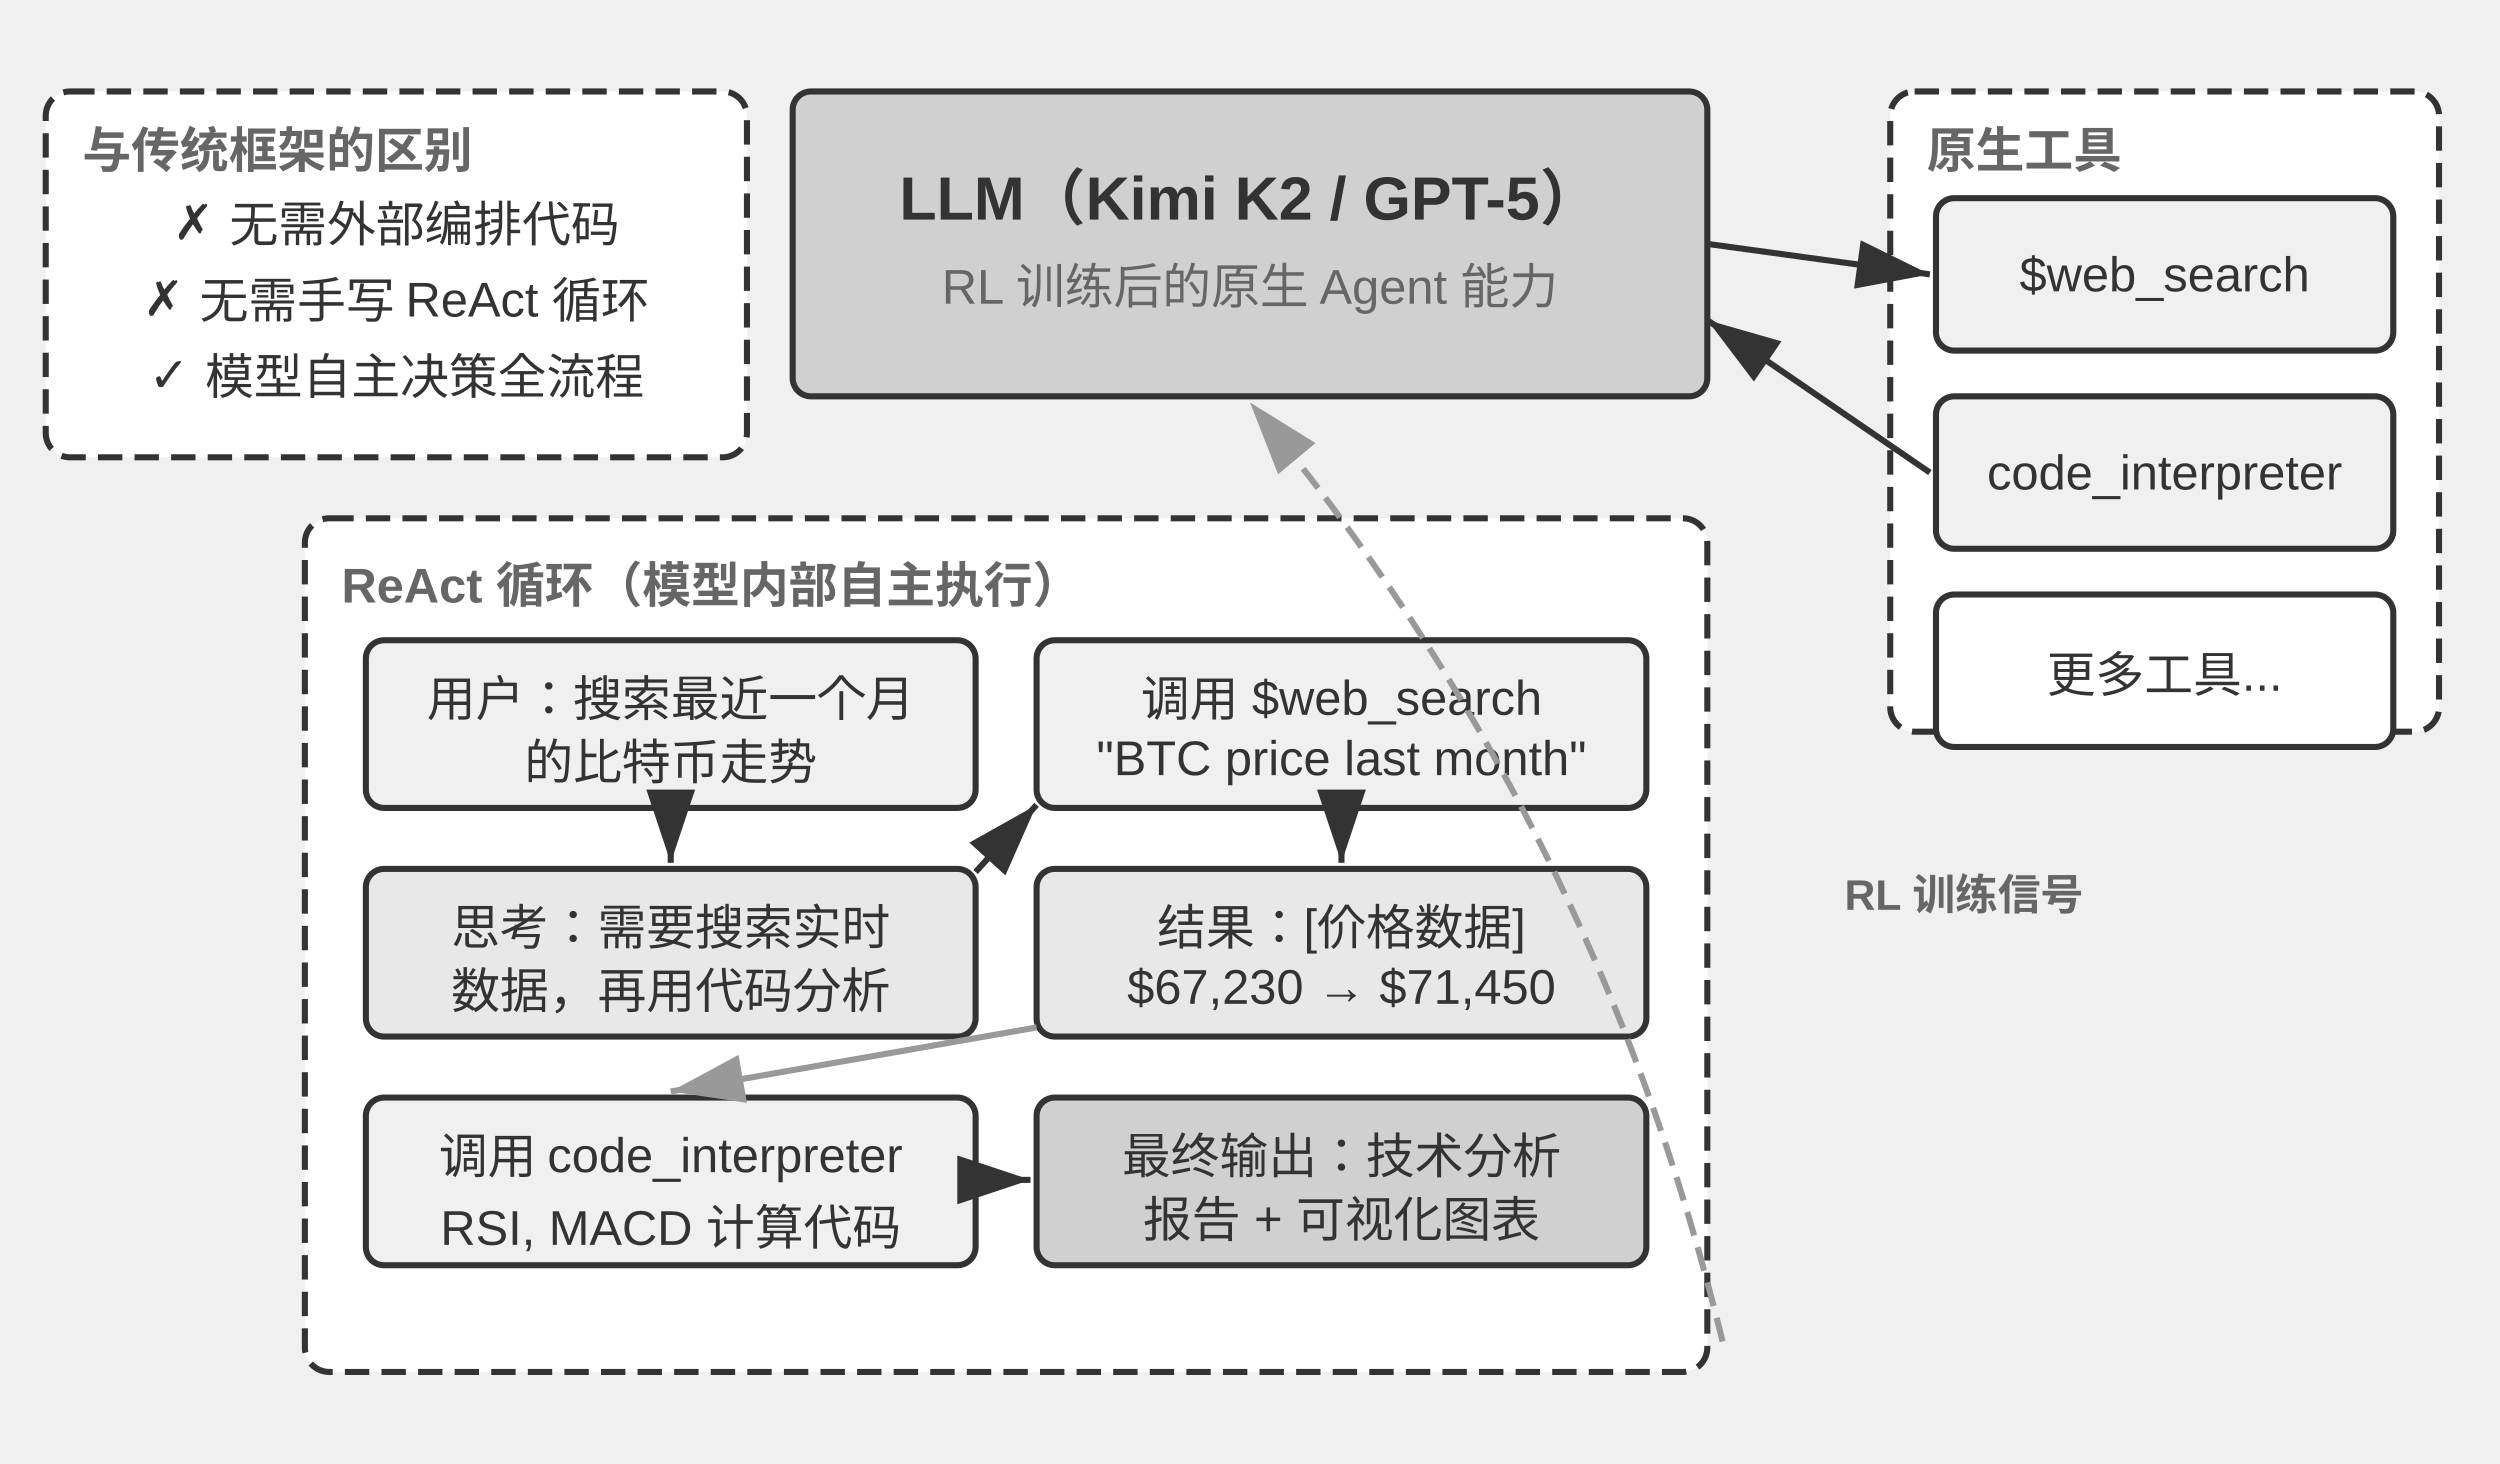
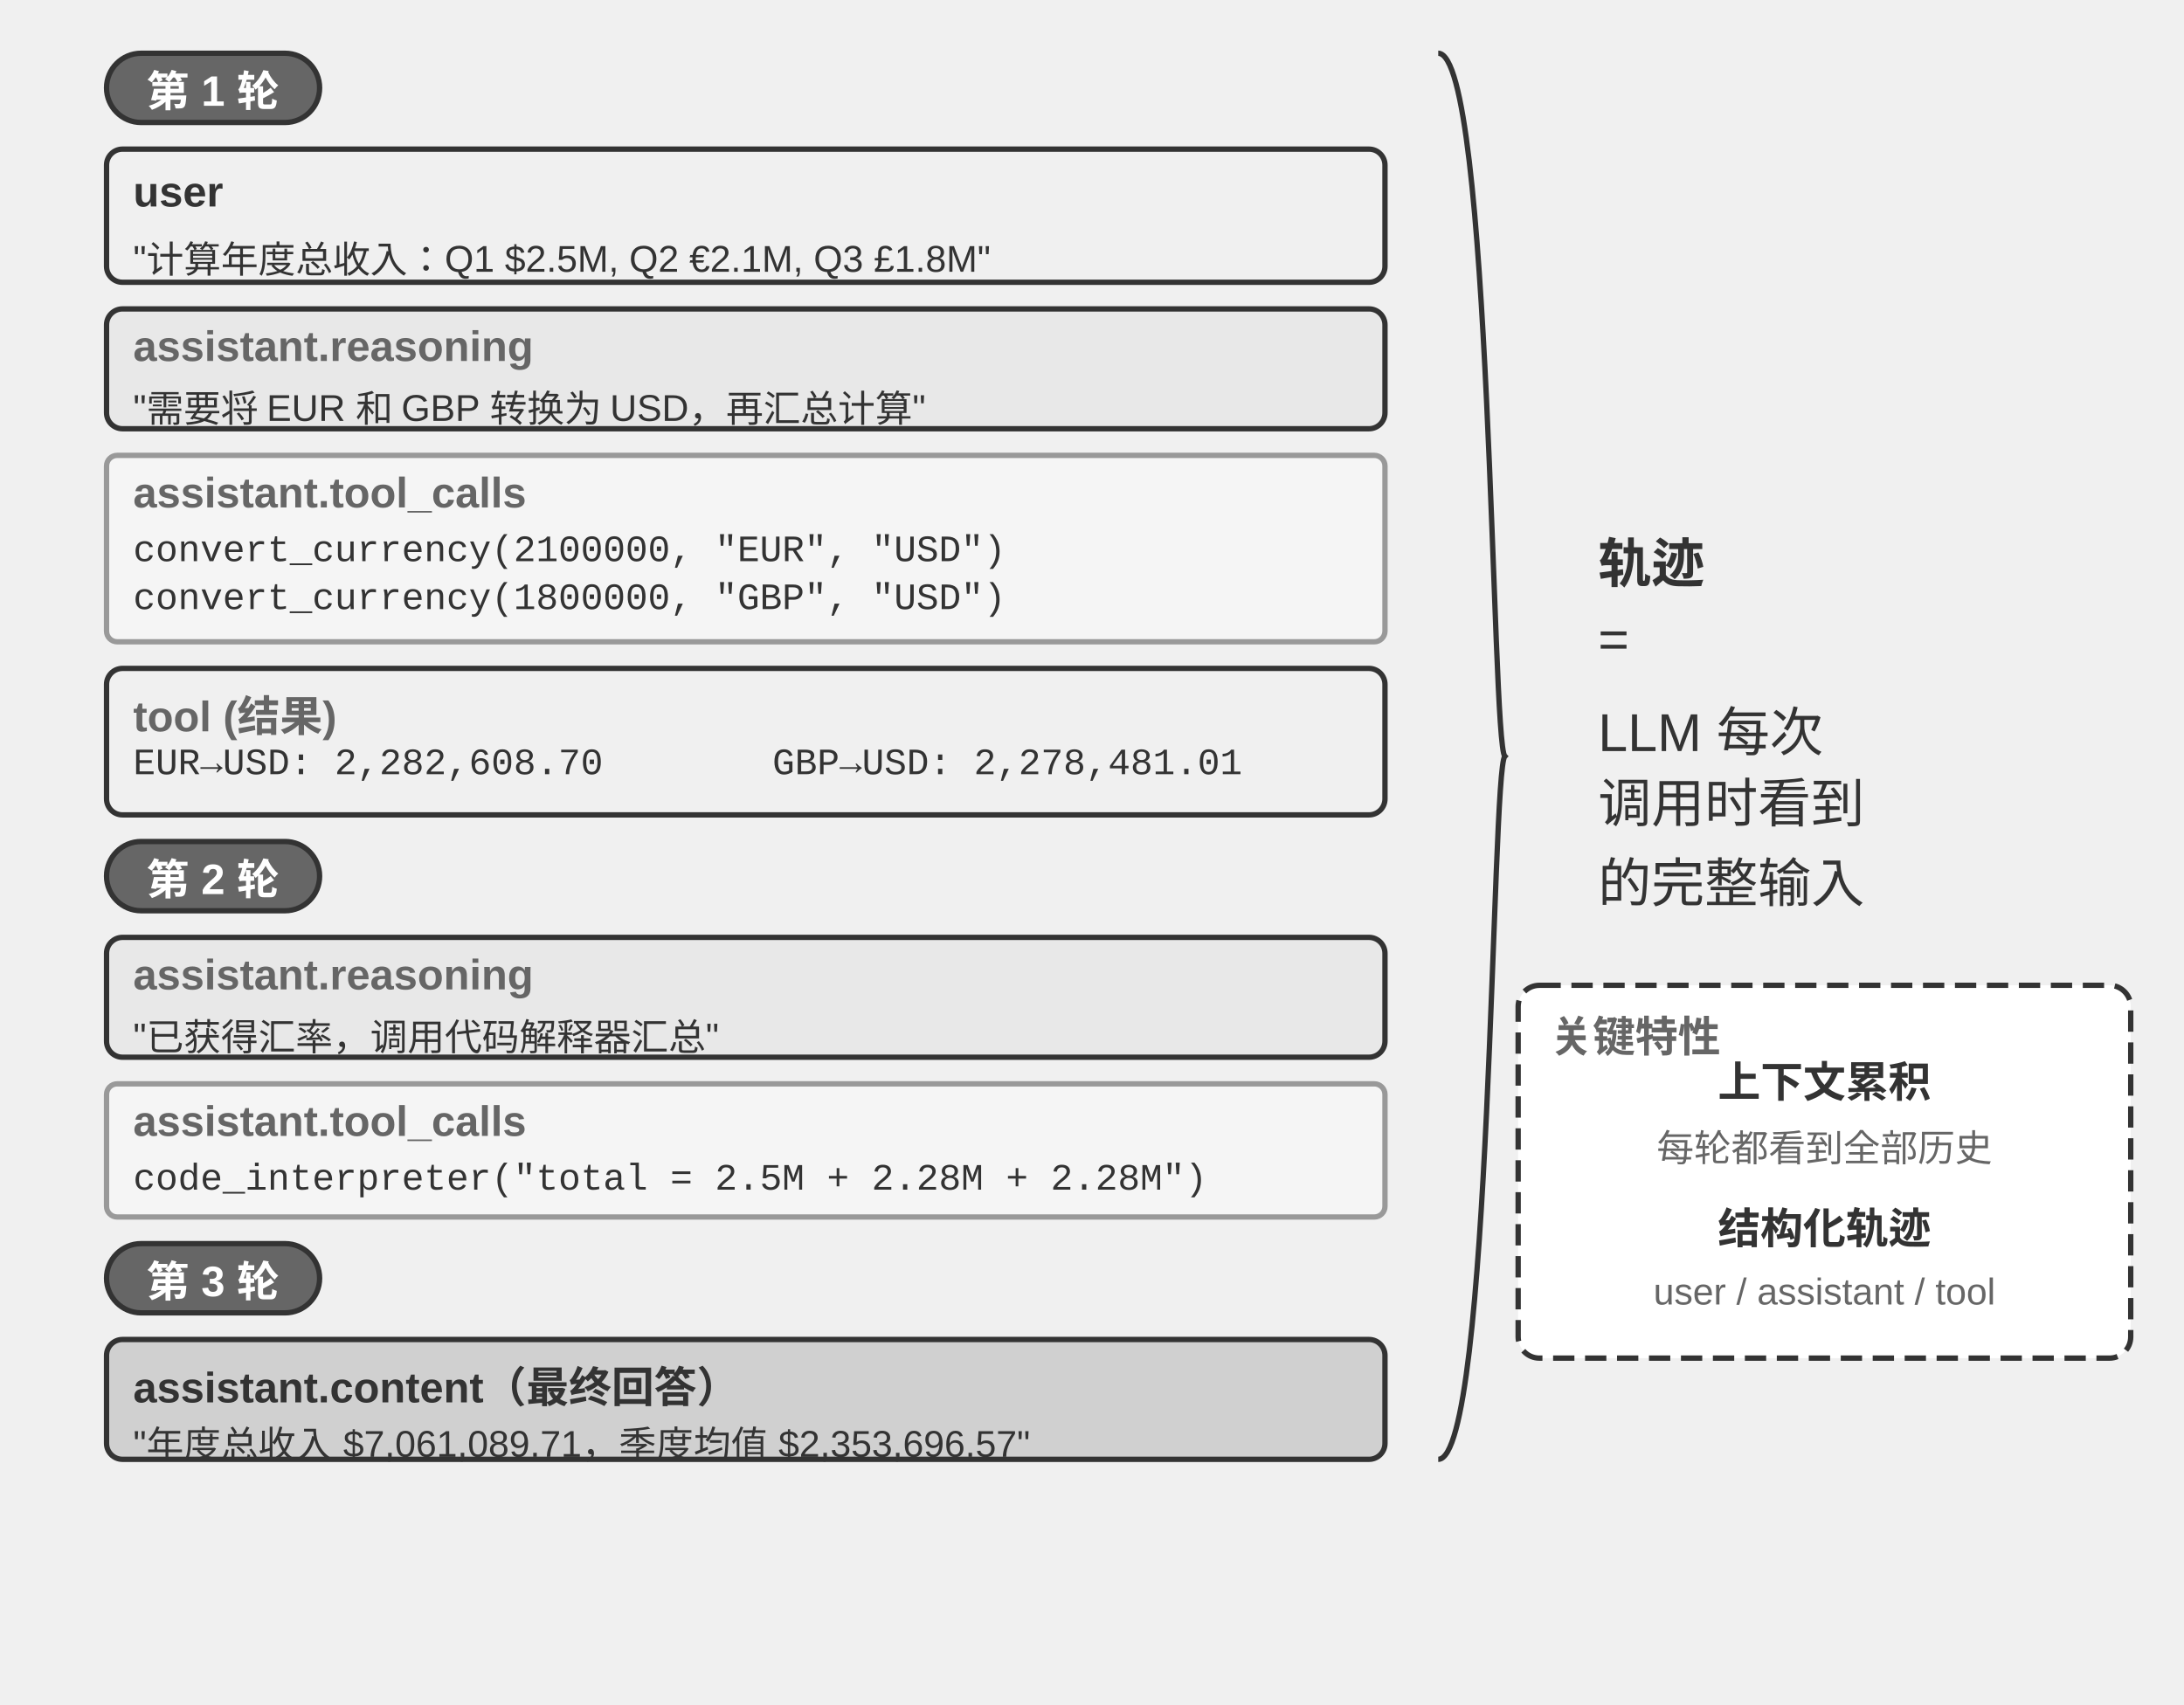
- <svg xmlns="http://www.w3.org/2000/svg" viewBox="0 40 820 480" width="820" height="480" style="background:#ffffff">
+ <svg xmlns="http://www.w3.org/2000/svg" viewBox="0 40 820 640" width="820" height="640" style="background:#ffffff">
  <defs>
    <marker id="ah" markerWidth="12" markerHeight="8" refX="12" refY="4" orient="auto">
      <polygon points="0 0, 12 4, 0 8" fill="#333333" />
    </marker>
    <marker id="ah-light" markerWidth="12" markerHeight="8" refX="12" refY="4" orient="auto">
      <polygon points="0 0, 12 4, 0 8" fill="#999999" />
    </marker>
  </defs>
-   <rect x="260" y="70" width="300" height="100" rx="6" fill="#d0d0d0" stroke="#333333" stroke-width="2" />
-   <text x="410" y="100" font-family="Arial, 'Helvetica Neue', Helvetica, 'PingFang SC', 'Microsoft YaHei', sans-serif" font-size="20" fill="#333333" text-anchor="middle" dominant-baseline="central" font-weight="bold">LLM（Kimi K2 / GPT-5）</text>
-   <text x="410" y="130" font-family="Arial, 'Helvetica Neue', Helvetica, 'PingFang SC', 'Microsoft YaHei', sans-serif" font-size="16" fill="#666666" text-anchor="middle" dominant-baseline="central" font-weight="normal">RL 训练后的原生 Agent 能力</text>
-   <rect x="620" y="70" width="180" height="210" rx="8" fill="#ffffff" stroke="#333333" stroke-width="2" stroke-dasharray="8,4" />
-   <text x="632" y="88" font-family="Arial, 'Helvetica Neue', Helvetica, 'PingFang SC', 'Microsoft YaHei', sans-serif" font-size="16" fill="#666666" text-anchor="start" dominant-baseline="central" font-weight="bold">原生工具</text>
-   <rect x="635" y="105" width="150" height="50" rx="6" fill="#f0f0f0" stroke="#333333" stroke-width="2" />
-   <text x="710.0" y="130.0" font-family="Arial, 'Helvetica Neue', Helvetica, 'PingFang SC', 'Microsoft YaHei', sans-serif" font-size="16" fill="#333333" text-anchor="middle" dominant-baseline="central" font-weight="normal">$web_search</text>
-   <rect x="635" y="170" width="150" height="50" rx="6" fill="#f0f0f0" stroke="#333333" stroke-width="2" />
-   <text x="710.0" y="195.0" font-family="Arial, 'Helvetica Neue', Helvetica, 'PingFang SC', 'Microsoft YaHei', sans-serif" font-size="16" fill="#333333" text-anchor="middle" dominant-baseline="central" font-weight="normal">code_interpreter</text>
-   <rect x="635" y="235" width="150" height="50" rx="6" fill="#ffffff" stroke="#333333" stroke-width="2" />
-   <text x="710.0" y="260.0" font-family="Arial, 'Helvetica Neue', Helvetica, 'PingFang SC', 'Microsoft YaHei', sans-serif" font-size="16" fill="#333333" text-anchor="middle" dominant-baseline="central" font-weight="normal">更多工具...</text>
-   <line x1="560" y1="120" x2="633" y2="130" stroke="#333333" stroke-width="2" marker-end="url(#ah)" />
-   <line x1="633" y1="195" x2="560" y2="145" stroke="#333333" stroke-width="2" marker-end="url(#ah)" />
-   <rect x="100" y="210" width="460" height="280" rx="8" fill="#ffffff" stroke="#333333" stroke-width="2" stroke-dasharray="8,4" />
-   <text x="112" y="228" font-family="Arial, 'Helvetica Neue', Helvetica, 'PingFang SC', 'Microsoft YaHei', sans-serif" font-size="16" fill="#666666" text-anchor="start" dominant-baseline="central" font-weight="bold">ReAct 循环（模型内部自主执行）</text>
-   <rect x="120" y="250" width="200" height="55" rx="6" fill="#f0f0f0" stroke="#333333" stroke-width="2" />
-   <text x="220.0" y="267.9" font-family="Arial, 'Helvetica Neue', Helvetica, 'PingFang SC', 'Microsoft YaHei', sans-serif" font-size="16" fill="#333333" text-anchor="middle" dominant-baseline="central" font-weight="normal">用户：搜索最近一个月</text>
-   <text x="220.0" y="288.7" font-family="Arial, 'Helvetica Neue', Helvetica, 'PingFang SC', 'Microsoft YaHei', sans-serif" font-size="16" fill="#333333" text-anchor="middle" dominant-baseline="central" font-weight="normal">的比特币走势</text>
-   <rect x="120" y="325" width="200" height="55" rx="6" fill="#e8e8e8" stroke="#333333" stroke-width="2" />
-   <text x="220.0" y="342.9" font-family="Arial, 'Helvetica Neue', Helvetica, 'PingFang SC', 'Microsoft YaHei', sans-serif" font-size="16" fill="#333333" text-anchor="middle" dominant-baseline="central" font-weight="normal">思考：需要搜索实时</text>
-   <text x="220.0" y="363.7" font-family="Arial, 'Helvetica Neue', Helvetica, 'PingFang SC', 'Microsoft YaHei', sans-serif" font-size="16" fill="#333333" text-anchor="middle" dominant-baseline="central" font-weight="normal">数据，再用代码分析</text>
-   <line x1="220" y1="307" x2="220" y2="323" stroke="#333333" stroke-width="2" marker-end="url(#ah)" />
-   <rect x="340" y="250" width="200" height="55" rx="6" fill="#f0f0f0" stroke="#333333" stroke-width="2" />
-   <text x="440.0" y="267.9" font-family="Arial, 'Helvetica Neue', Helvetica, 'PingFang SC', 'Microsoft YaHei', sans-serif" font-size="16" fill="#333333" text-anchor="middle" dominant-baseline="central" font-weight="normal">调用 $web_search</text>
-   <text x="440.0" y="288.7" font-family="Arial, 'Helvetica Neue', Helvetica, 'PingFang SC', 'Microsoft YaHei', sans-serif" font-size="16" fill="#333333" text-anchor="middle" dominant-baseline="central" font-weight="normal">"BTC price last month"</text>
-   <line x1="320" y1="326" x2="340" y2="304" stroke="#333333" stroke-width="2" marker-end="url(#ah)" />
-   <rect x="340" y="325" width="200" height="55" rx="6" fill="#e8e8e8" stroke="#333333" stroke-width="2" />
-   <text x="440.0" y="342.9" font-family="Arial, 'Helvetica Neue', Helvetica, 'PingFang SC', 'Microsoft YaHei', sans-serif" font-size="16" fill="#333333" text-anchor="middle" dominant-baseline="central" font-weight="normal">结果：[价格数据]</text>
-   <text x="440.0" y="363.7" font-family="Arial, 'Helvetica Neue', Helvetica, 'PingFang SC', 'Microsoft YaHei', sans-serif" font-size="16" fill="#333333" text-anchor="middle" dominant-baseline="central" font-weight="normal">$67,230 → $71,450</text>
-   <line x1="440" y1="307" x2="440" y2="323" stroke="#333333" stroke-width="2" marker-end="url(#ah)" />
-   <rect x="120" y="400" width="200" height="55" rx="6" fill="#f0f0f0" stroke="#333333" stroke-width="2" />
-   <text x="220.0" y="417.9" font-family="Arial, 'Helvetica Neue', Helvetica, 'PingFang SC', 'Microsoft YaHei', sans-serif" font-size="16" fill="#333333" text-anchor="middle" dominant-baseline="central" font-weight="normal">调用 code_interpreter</text>
-   <text x="220.0" y="438.7" font-family="Arial, 'Helvetica Neue', Helvetica, 'PingFang SC', 'Microsoft YaHei', sans-serif" font-size="16" fill="#333333" text-anchor="middle" dominant-baseline="central" font-weight="normal">RSI, MACD 计算代码</text>
-   <line x1="340" y1="377" x2="220" y2="398" stroke="#999999" stroke-width="2" marker-end="url(#ah-light)" />
-   <rect x="340" y="400" width="200" height="55" rx="6" fill="#d0d0d0" stroke="#333333" stroke-width="2" />
-   <text x="440.0" y="417.9" font-family="Arial, 'Helvetica Neue', Helvetica, 'PingFang SC', 'Microsoft YaHei', sans-serif" font-size="16" fill="#333333" text-anchor="middle" dominant-baseline="central" font-weight="normal">最终输出：技术分析</text>
-   <text x="440.0" y="438.7" font-family="Arial, 'Helvetica Neue', Helvetica, 'PingFang SC', 'Microsoft YaHei', sans-serif" font-size="16" fill="#333333" text-anchor="middle" dominant-baseline="central" font-weight="normal">报告 + 可视化图表</text>
-   <line x1="322" y1="427" x2="338" y2="427" stroke="#333333" stroke-width="2" marker-end="url(#ah)" />
-   <path d="M 565,480 Q 523.231,308.019 410,172" fill="none" stroke="#999999" stroke-width="2" stroke-dasharray="8,4" marker-end="url(#ah-light)" />
-   <text x="605" y="330" font-family="Arial, 'Helvetica Neue', Helvetica, 'PingFang SC', 'Microsoft YaHei', sans-serif" font-size="14" fill="#666666" text-anchor="start" dominant-baseline="central" font-weight="bold">RL 训练信号</text>
-   <rect x="15" y="70" width="230" height="120" rx="8" fill="#ffffff" stroke="#333333" stroke-width="2" stroke-dasharray="8,4" />
-   <text x="27" y="88" font-family="Arial, 'Helvetica Neue', Helvetica, 'PingFang SC', 'Microsoft YaHei', sans-serif" font-size="16" fill="#666666" text-anchor="start" dominant-baseline="central" font-weight="bold">与传统框架的区别</text>
-   <text x="130" y="110" font-family="Arial, 'Helvetica Neue', Helvetica, 'PingFang SC', 'Microsoft YaHei', sans-serif" font-size="16" fill="#333333" text-anchor="middle" dominant-baseline="central" font-weight="normal">✗ 无需外部编排代码</text>
-   <text x="130" y="135" font-family="Arial, 'Helvetica Neue', Helvetica, 'PingFang SC', 'Microsoft YaHei', sans-serif" font-size="16" fill="#333333" text-anchor="middle" dominant-baseline="central" font-weight="normal">✗ 无需手写 ReAct 循环</text>
-   <text x="130" y="160" font-family="Arial, 'Helvetica Neue', Helvetica, 'PingFang SC', 'Microsoft YaHei', sans-serif" font-size="16" fill="#333333" text-anchor="middle" dominant-baseline="central" font-weight="normal">✓ 模型自主决策全流程</text>
+   <rect x="40" y="60" width="80" height="26" rx="13" fill="#666666" stroke="#333333" stroke-width="2" />
+   <text x="80.0" y="73.0" font-family="Arial, 'Helvetica Neue', Helvetica, 'PingFang SC', 'Microsoft YaHei', sans-serif" font-size="16" fill="#ffffff" text-anchor="middle" dominant-baseline="central" font-weight="bold">第 1 轮</text>
+   <rect x="40" y="96" width="480" height="50" rx="6" fill="#f0f0f0" stroke="#333333" stroke-width="2" />
+   <text x="50" y="112" font-family="Arial, 'Helvetica Neue', Helvetica, 'PingFang SC', 'Microsoft YaHei', sans-serif" font-size="16" fill="#333333" text-anchor="start" dominant-baseline="central" font-weight="bold">user</text>
+   <text x="50" y="134" font-family="Arial, 'Helvetica Neue', Helvetica, 'PingFang SC', 'Microsoft YaHei', sans-serif" font-size="14" fill="#333333" text-anchor="start" dominant-baseline="central" font-weight="normal">"计算年度总收入：Q1 $2.5M, Q2 €2.1M, Q3 £1.8M"</text>
+   <rect x="40" y="156" width="480" height="45" rx="6" fill="#e8e8e8" stroke="#333333" stroke-width="2" />
+   <text x="50" y="170" font-family="Arial, 'Helvetica Neue', Helvetica, 'PingFang SC', 'Microsoft YaHei', sans-serif" font-size="16" fill="#666666" text-anchor="start" dominant-baseline="central" font-weight="bold">assistant.reasoning</text>
+   <text x="50" y="190" font-family="Arial, 'Helvetica Neue', Helvetica, 'PingFang SC', 'Microsoft YaHei', sans-serif" font-size="14" fill="#333333" text-anchor="start" dominant-baseline="central" font-weight="normal">"需要将 EUR 和 GBP 转换为 USD，再汇总计算"</text>
+   <rect x="40" y="211" width="480" height="70" rx="4" fill="#f5f5f5" stroke="#999999" stroke-width="2" />
+   <text x="50" y="225" font-family="Arial, 'Helvetica Neue', Helvetica, 'PingFang SC', 'Microsoft YaHei', sans-serif" font-size="16" fill="#666666" text-anchor="start" dominant-baseline="central" font-weight="bold">assistant.tool_calls</text>
+   <text x="50" y="247" font-family="'Courier New', Courier, monospace" font-size="14" fill="#333333" text-anchor="start" dominant-baseline="central">convert_currency(2100000, "EUR", "USD")</text>
+   <text x="50" y="265" font-family="'Courier New', Courier, monospace" font-size="14" fill="#333333" text-anchor="start" dominant-baseline="central">convert_currency(1800000, "GBP", "USD")</text>
+   <rect x="40" y="291" width="480" height="55" rx="6" fill="#f0f0f0" stroke="#333333" stroke-width="2" />
+   <text x="50" y="305" font-family="Arial, 'Helvetica Neue', Helvetica, 'PingFang SC', 'Microsoft YaHei', sans-serif" font-size="16" fill="#666666" text-anchor="start" dominant-baseline="central" font-weight="bold">tool (结果)</text>
+   <text x="50" y="327" font-family="'Courier New', Courier, monospace" font-size="14" fill="#333333" text-anchor="start" dominant-baseline="central">EUR→USD: 2,282,608.70</text>
+   <text x="290" y="327" font-family="'Courier New', Courier, monospace" font-size="14" fill="#333333" text-anchor="start" dominant-baseline="central">GBP→USD: 2,278,481.01</text>
+   <rect x="40" y="356" width="80" height="26" rx="13" fill="#666666" stroke="#333333" stroke-width="2" />
+   <text x="80.0" y="369.0" font-family="Arial, 'Helvetica Neue', Helvetica, 'PingFang SC', 'Microsoft YaHei', sans-serif" font-size="16" fill="#ffffff" text-anchor="middle" dominant-baseline="central" font-weight="bold">第 2 轮</text>
+   <rect x="40" y="392" width="480" height="45" rx="6" fill="#e8e8e8" stroke="#333333" stroke-width="2" />
+   <text x="50" y="406" font-family="Arial, 'Helvetica Neue', Helvetica, 'PingFang SC', 'Microsoft YaHei', sans-serif" font-size="16" fill="#666666" text-anchor="start" dominant-baseline="central" font-weight="bold">assistant.reasoning</text>
+   <text x="50" y="426" font-family="Arial, 'Helvetica Neue', Helvetica, 'PingFang SC', 'Microsoft YaHei', sans-serif" font-size="14" fill="#333333" text-anchor="start" dominant-baseline="central" font-weight="normal">"已获得汇率，调用代码解释器汇总"</text>
+   <rect x="40" y="447" width="480" height="50" rx="4" fill="#f5f5f5" stroke="#999999" stroke-width="2" />
+   <text x="50" y="461" font-family="Arial, 'Helvetica Neue', Helvetica, 'PingFang SC', 'Microsoft YaHei', sans-serif" font-size="16" fill="#666666" text-anchor="start" dominant-baseline="central" font-weight="bold">assistant.tool_calls</text>
+   <text x="50" y="483" font-family="'Courier New', Courier, monospace" font-size="14" fill="#333333" text-anchor="start" dominant-baseline="central">code_interpreter("total = 2.5M + 2.28M + 2.28M")</text>
+   <rect x="40" y="507" width="80" height="26" rx="13" fill="#666666" stroke="#333333" stroke-width="2" />
+   <text x="80.0" y="520.0" font-family="Arial, 'Helvetica Neue', Helvetica, 'PingFang SC', 'Microsoft YaHei', sans-serif" font-size="16" fill="#ffffff" text-anchor="middle" dominant-baseline="central" font-weight="bold">第 3 轮</text>
+   <rect x="40" y="543" width="480" height="45" rx="6" fill="#d0d0d0" stroke="#333333" stroke-width="2" />
+   <text x="50" y="557" font-family="Arial, 'Helvetica Neue', Helvetica, 'PingFang SC', 'Microsoft YaHei', sans-serif" font-size="16" fill="#333333" text-anchor="start" dominant-baseline="central" font-weight="bold">assistant.content（最终回答）</text>
+   <text x="50" y="579" font-family="Arial, 'Helvetica Neue', Helvetica, 'PingFang SC', 'Microsoft YaHei', sans-serif" font-size="14" fill="#333333" text-anchor="start" dominant-baseline="central" font-weight="normal">"年度总收入 $7,061,089.71，季度均值 $2,353,696.57"</text>
+   <path d="M 540,60 C 560,60 560,319.0 565,324.0 C 560,329.0 560,588 540,588" fill="none" stroke="#333333" stroke-width="2" />
+   <text x="600" y="250" font-family="Arial, 'Helvetica Neue', Helvetica, 'PingFang SC', 'Microsoft YaHei', sans-serif" font-size="20" fill="#333333" text-anchor="start" dominant-baseline="central" font-weight="bold">轨迹</text>
+   <text x="600" y="280" font-family="Arial, 'Helvetica Neue', Helvetica, 'PingFang SC', 'Microsoft YaHei', sans-serif" font-size="20" fill="#333333" text-anchor="start" dominant-baseline="central" font-weight="normal">=</text>
+   <text x="600" y="310" font-family="Arial, 'Helvetica Neue', Helvetica, 'PingFang SC', 'Microsoft YaHei', sans-serif" font-size="20" fill="#333333" text-anchor="start" dominant-baseline="central" font-weight="normal">LLM 每次</text>
+   <text x="600" y="340" font-family="Arial, 'Helvetica Neue', Helvetica, 'PingFang SC', 'Microsoft YaHei', sans-serif" font-size="20" fill="#333333" text-anchor="start" dominant-baseline="central" font-weight="normal">调用时看到</text>
+   <text x="600" y="370" font-family="Arial, 'Helvetica Neue', Helvetica, 'PingFang SC', 'Microsoft YaHei', sans-serif" font-size="20" fill="#333333" text-anchor="start" dominant-baseline="central" font-weight="normal">的完整输入</text>
+   <rect x="570" y="410" width="230" height="140" rx="8" fill="#ffffff" stroke="#333333" stroke-width="2" stroke-dasharray="8,4" />
+   <text x="582" y="428" font-family="Arial, 'Helvetica Neue', Helvetica, 'PingFang SC', 'Microsoft YaHei', sans-serif" font-size="16" fill="#666666" text-anchor="start" dominant-baseline="central" font-weight="bold">关键特性</text>
+   <text x="685" y="445" font-family="Arial, 'Helvetica Neue', Helvetica, 'PingFang SC', 'Microsoft YaHei', sans-serif" font-size="16" fill="#333333" text-anchor="middle" dominant-baseline="central" font-weight="bold">上下文累积</text>
+   <text x="685" y="470" font-family="Arial, 'Helvetica Neue', Helvetica, 'PingFang SC', 'Microsoft YaHei', sans-serif" font-size="14" fill="#666666" text-anchor="middle" dominant-baseline="central" font-weight="normal">每轮都看到全部历史</text>
+   <text x="685" y="500" font-family="Arial, 'Helvetica Neue', Helvetica, 'PingFang SC', 'Microsoft YaHei', sans-serif" font-size="16" fill="#333333" text-anchor="middle" dominant-baseline="central" font-weight="bold">结构化轨迹</text>
+   <text x="685" y="525" font-family="Arial, 'Helvetica Neue', Helvetica, 'PingFang SC', 'Microsoft YaHei', sans-serif" font-size="14" fill="#666666" text-anchor="middle" dominant-baseline="central" font-weight="normal">user / assistant / tool</text>
</svg>
